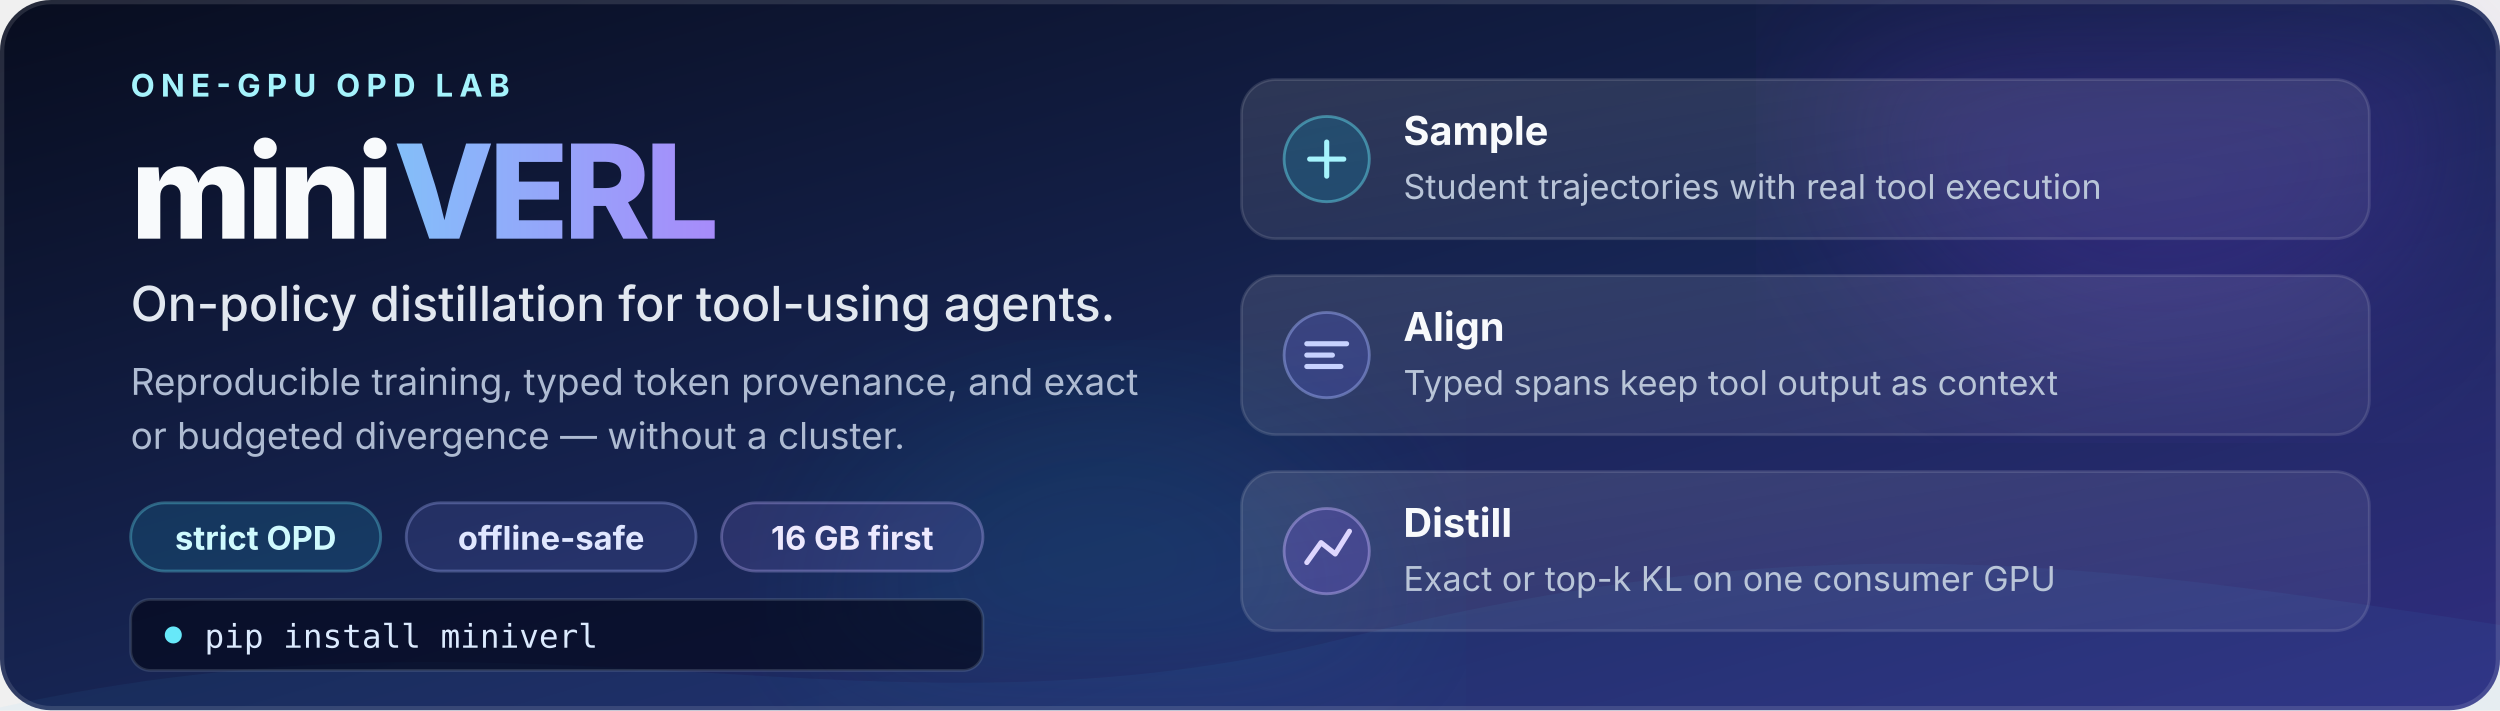
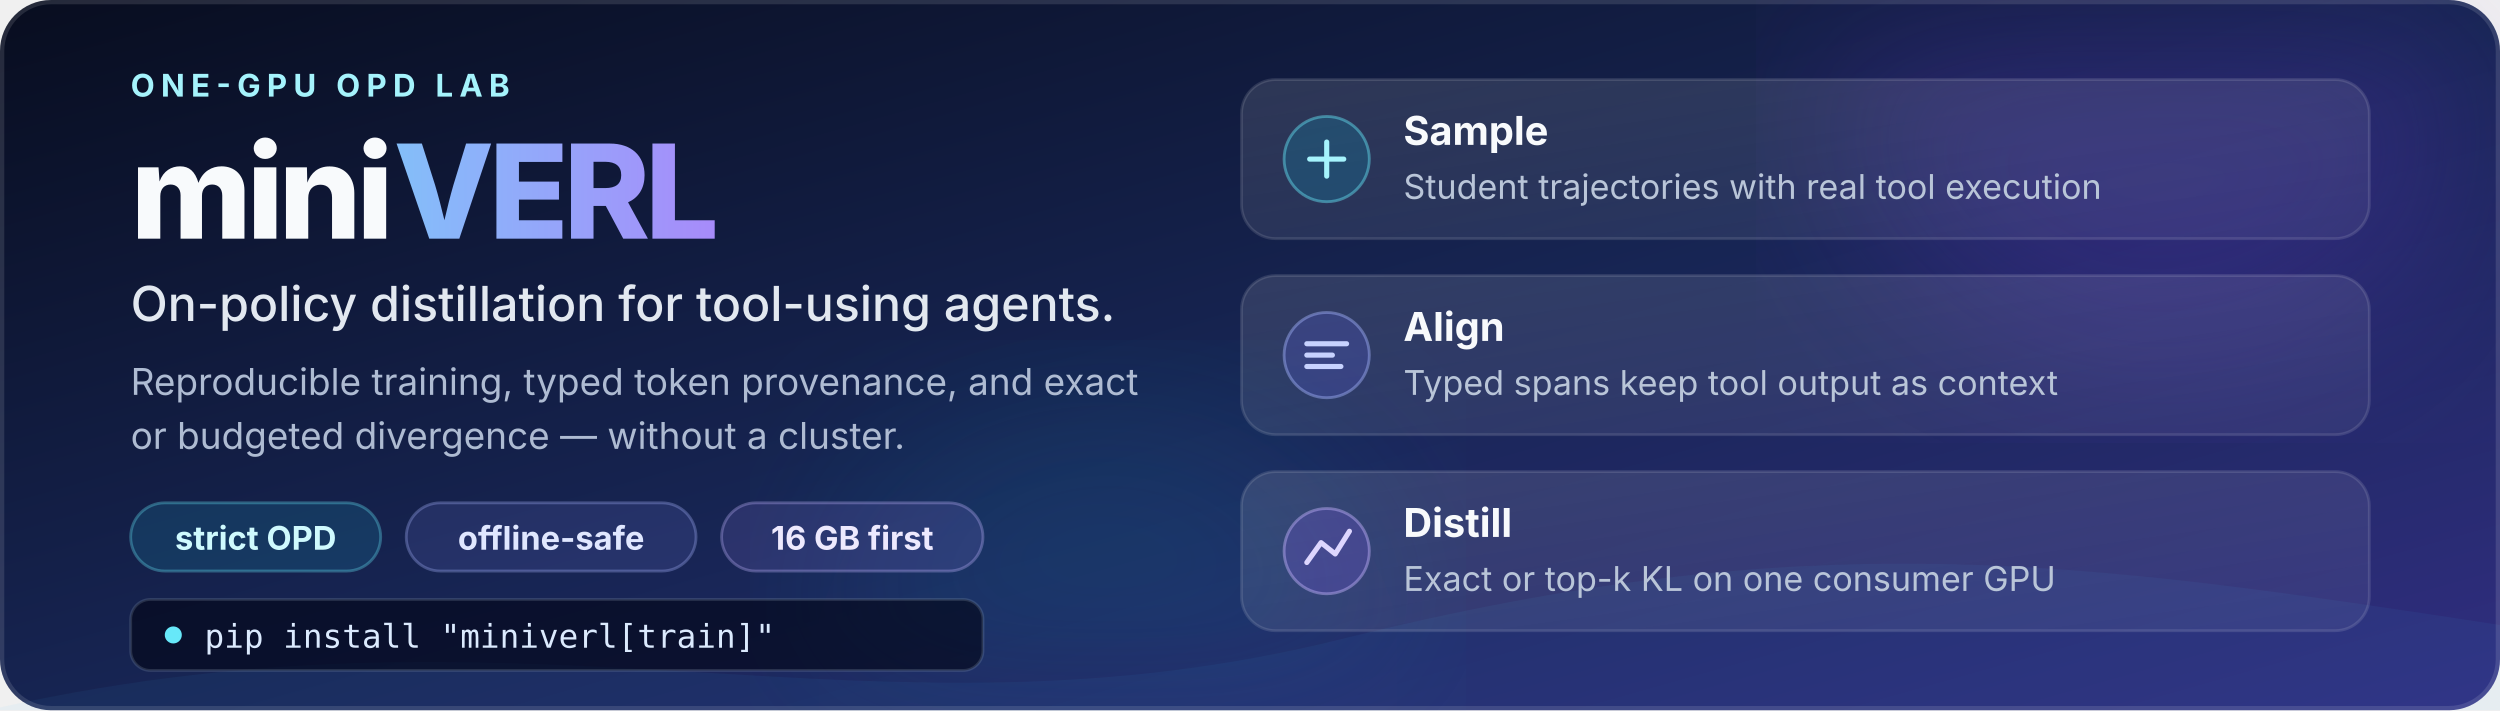
<svg xmlns="http://www.w3.org/2000/svg" viewBox="0 0 880 250" width="880" height="250" role="img" aria-labelledby="banner-title banner-desc">
  <defs>
    <linearGradient id="bg" x1="0" y1="0" x2="1" y2="1">
      <stop offset="0%" stop-color="#080d1f" />
      <stop offset="52%" stop-color="#172554" />
      <stop offset="100%" stop-color="#312e81" />
    </linearGradient>
    <linearGradient id="brand" x1="0" y1="0" x2="1" y2="0">
      <stop offset="0%" stop-color="#67e8f9" />
      <stop offset="100%" stop-color="#a78bfa" />
    </linearGradient>
    <linearGradient id="card" x1="0" y1="0" x2="1" y2="1">
      <stop offset="0%" stop-color="#ffffff" stop-opacity=".12" />
      <stop offset="100%" stop-color="#ffffff" stop-opacity=".055" />
    </linearGradient>
    <filter id="blur">
      <feGaussianBlur stdDeviation="34" />
    </filter>
  </defs>
  <rect width="880" height="250" rx="18" fill="url(#bg)" />
  <circle cx="760" cy="14" r="118" fill="#7c3aed" opacity=".20" filter="url(#blur)" />
  <circle cx="390" cy="246" r="105" fill="#0891b2" opacity=".16" filter="url(#blur)" />
  <path d="M0 249 C190 207 307 266 472 225 S730 197 880 220 V250 H0Z" fill="#38bdf8" opacity=".055" />
  <rect x=".75" y=".75" width="878.5" height="248.5" rx="17.25" fill="none" stroke="#ffffff" stroke-opacity=".12" stroke-width="1.5" />
  <g font-family="Inter, ui-sans-serif, system-ui, -apple-system, Segoe UI, sans-serif">
    <text x="46" y="34" font-size="11" font-weight="700" letter-spacing="2.2" fill="#a5f3fc">
      ONE-GPU OPD LAB
    </text>
    <text x="46" y="84" font-size="46" font-weight="780" letter-spacing="-1.8" fill="#f8fafc">
      mini<tspan fill="url(#brand)">VERL</tspan>
    </text>
    <text x="46" y="113" font-size="17" font-weight="550" fill="#e2e8f0">
      On-policy distillation for tool-using agents.
    </text>
    <text x="46" y="139" font-size="13" fill="#aebbd2">
      Reproducible training, typed token provenance, and exact
    </text>
    <text x="46" y="158" font-size="13" fill="#aebbd2">
      or budgeted divergence — without a cluster.
    </text>
    <g font-size="11.5" font-weight="650">
      <rect x="46" y="177" width="88" height="24" rx="12" fill="#22d3ee" fill-opacity=".13" stroke="#67e8f9" stroke-opacity=".32" />
      <text x="90" y="193.5" text-anchor="middle" fill="#cffafe">strict OPD</text>
      <rect x="143" y="177" width="102" height="24" rx="12" fill="#818cf8" fill-opacity=".14" stroke="#a5b4fc" stroke-opacity=".32" />
      <text x="194" y="193.5" text-anchor="middle" fill="#e0e7ff">offline-safe</text>
      <rect x="254" y="177" width="92" height="24" rx="12" fill="#a78bfa" fill-opacity=".14" stroke="#c4b5fd" stroke-opacity=".32" />
      <text x="300" y="193.5" text-anchor="middle" fill="#ede9fe">16 GB first</text>
    </g>
    <rect x="46" y="211" width="300" height="25" rx="7" fill="#020617" fill-opacity=".64" stroke="#94a3b8" stroke-opacity=".22" />
    <circle cx="61" cy="223.5" r="3" fill="#67e8f9" />
-     <text x="72" y="228" font-family="ui-monospace, SFMono-Regular, Menlo, Consolas, monospace" font-size="11.5" fill="#dbeafe">pip install miniverl</text>
+     <text x="72" y="228" font-family="ui-monospace, SFMono-Regular, Menlo, Consolas, monospace" font-size="11.5" fill="#dbeafe">pip install "miniverl[train]"</text>
    <g>
      <rect x="437" y="28" width="397" height="56" rx="12" fill="url(#card)" stroke="#ffffff" stroke-opacity=".12" />
      <circle cx="467" cy="56" r="15" fill="#06b6d4" fill-opacity=".18" stroke="#67e8f9" stroke-opacity=".44" />
      <path d="M461 56h12M467 50v12" stroke="#a5f3fc" stroke-width="1.8" stroke-linecap="round" />
      <text x="494" y="51" font-size="14" font-weight="700" fill="#f8fafc">Sample</text>
      <text x="494" y="70" font-size="12" fill="#b9c5d8">Student trajectories with real tool execution</text>
    </g>
    <g>
      <rect x="437" y="97" width="397" height="56" rx="12" fill="url(#card)" stroke="#ffffff" stroke-opacity=".12" />
      <circle cx="467" cy="125" r="15" fill="#6366f1" fill-opacity=".20" stroke="#a5b4fc" stroke-opacity=".44" />
      <path d="M460 121h14M460 125h9M460 129h12" stroke="#c7d2fe" stroke-width="1.8" stroke-linecap="round" />
      <text x="494" y="120" font-size="14" font-weight="700" fill="#f8fafc">Align</text>
      <text x="494" y="139" font-size="12" fill="#b9c5d8">Typed spans keep tool output as context</text>
    </g>
    <g>
      <rect x="437" y="166" width="397" height="56" rx="12" fill="url(#card)" stroke="#ffffff" stroke-opacity=".12" />
      <circle cx="467" cy="194" r="15" fill="#8b5cf6" fill-opacity=".20" stroke="#c4b5fd" stroke-opacity=".44" />
      <path d="M460 198l5-7 5 4 5-8" fill="none" stroke="#ddd6fe" stroke-width="1.8" stroke-linecap="round" stroke-linejoin="round" />
      <text x="494" y="189" font-size="14" font-weight="700" fill="#f8fafc">Distill</text>
      <text x="494" y="208" font-size="12" fill="#b9c5d8">Exact or top-k KL on one consumer GPU</text>
    </g>
  </g>
</svg>
